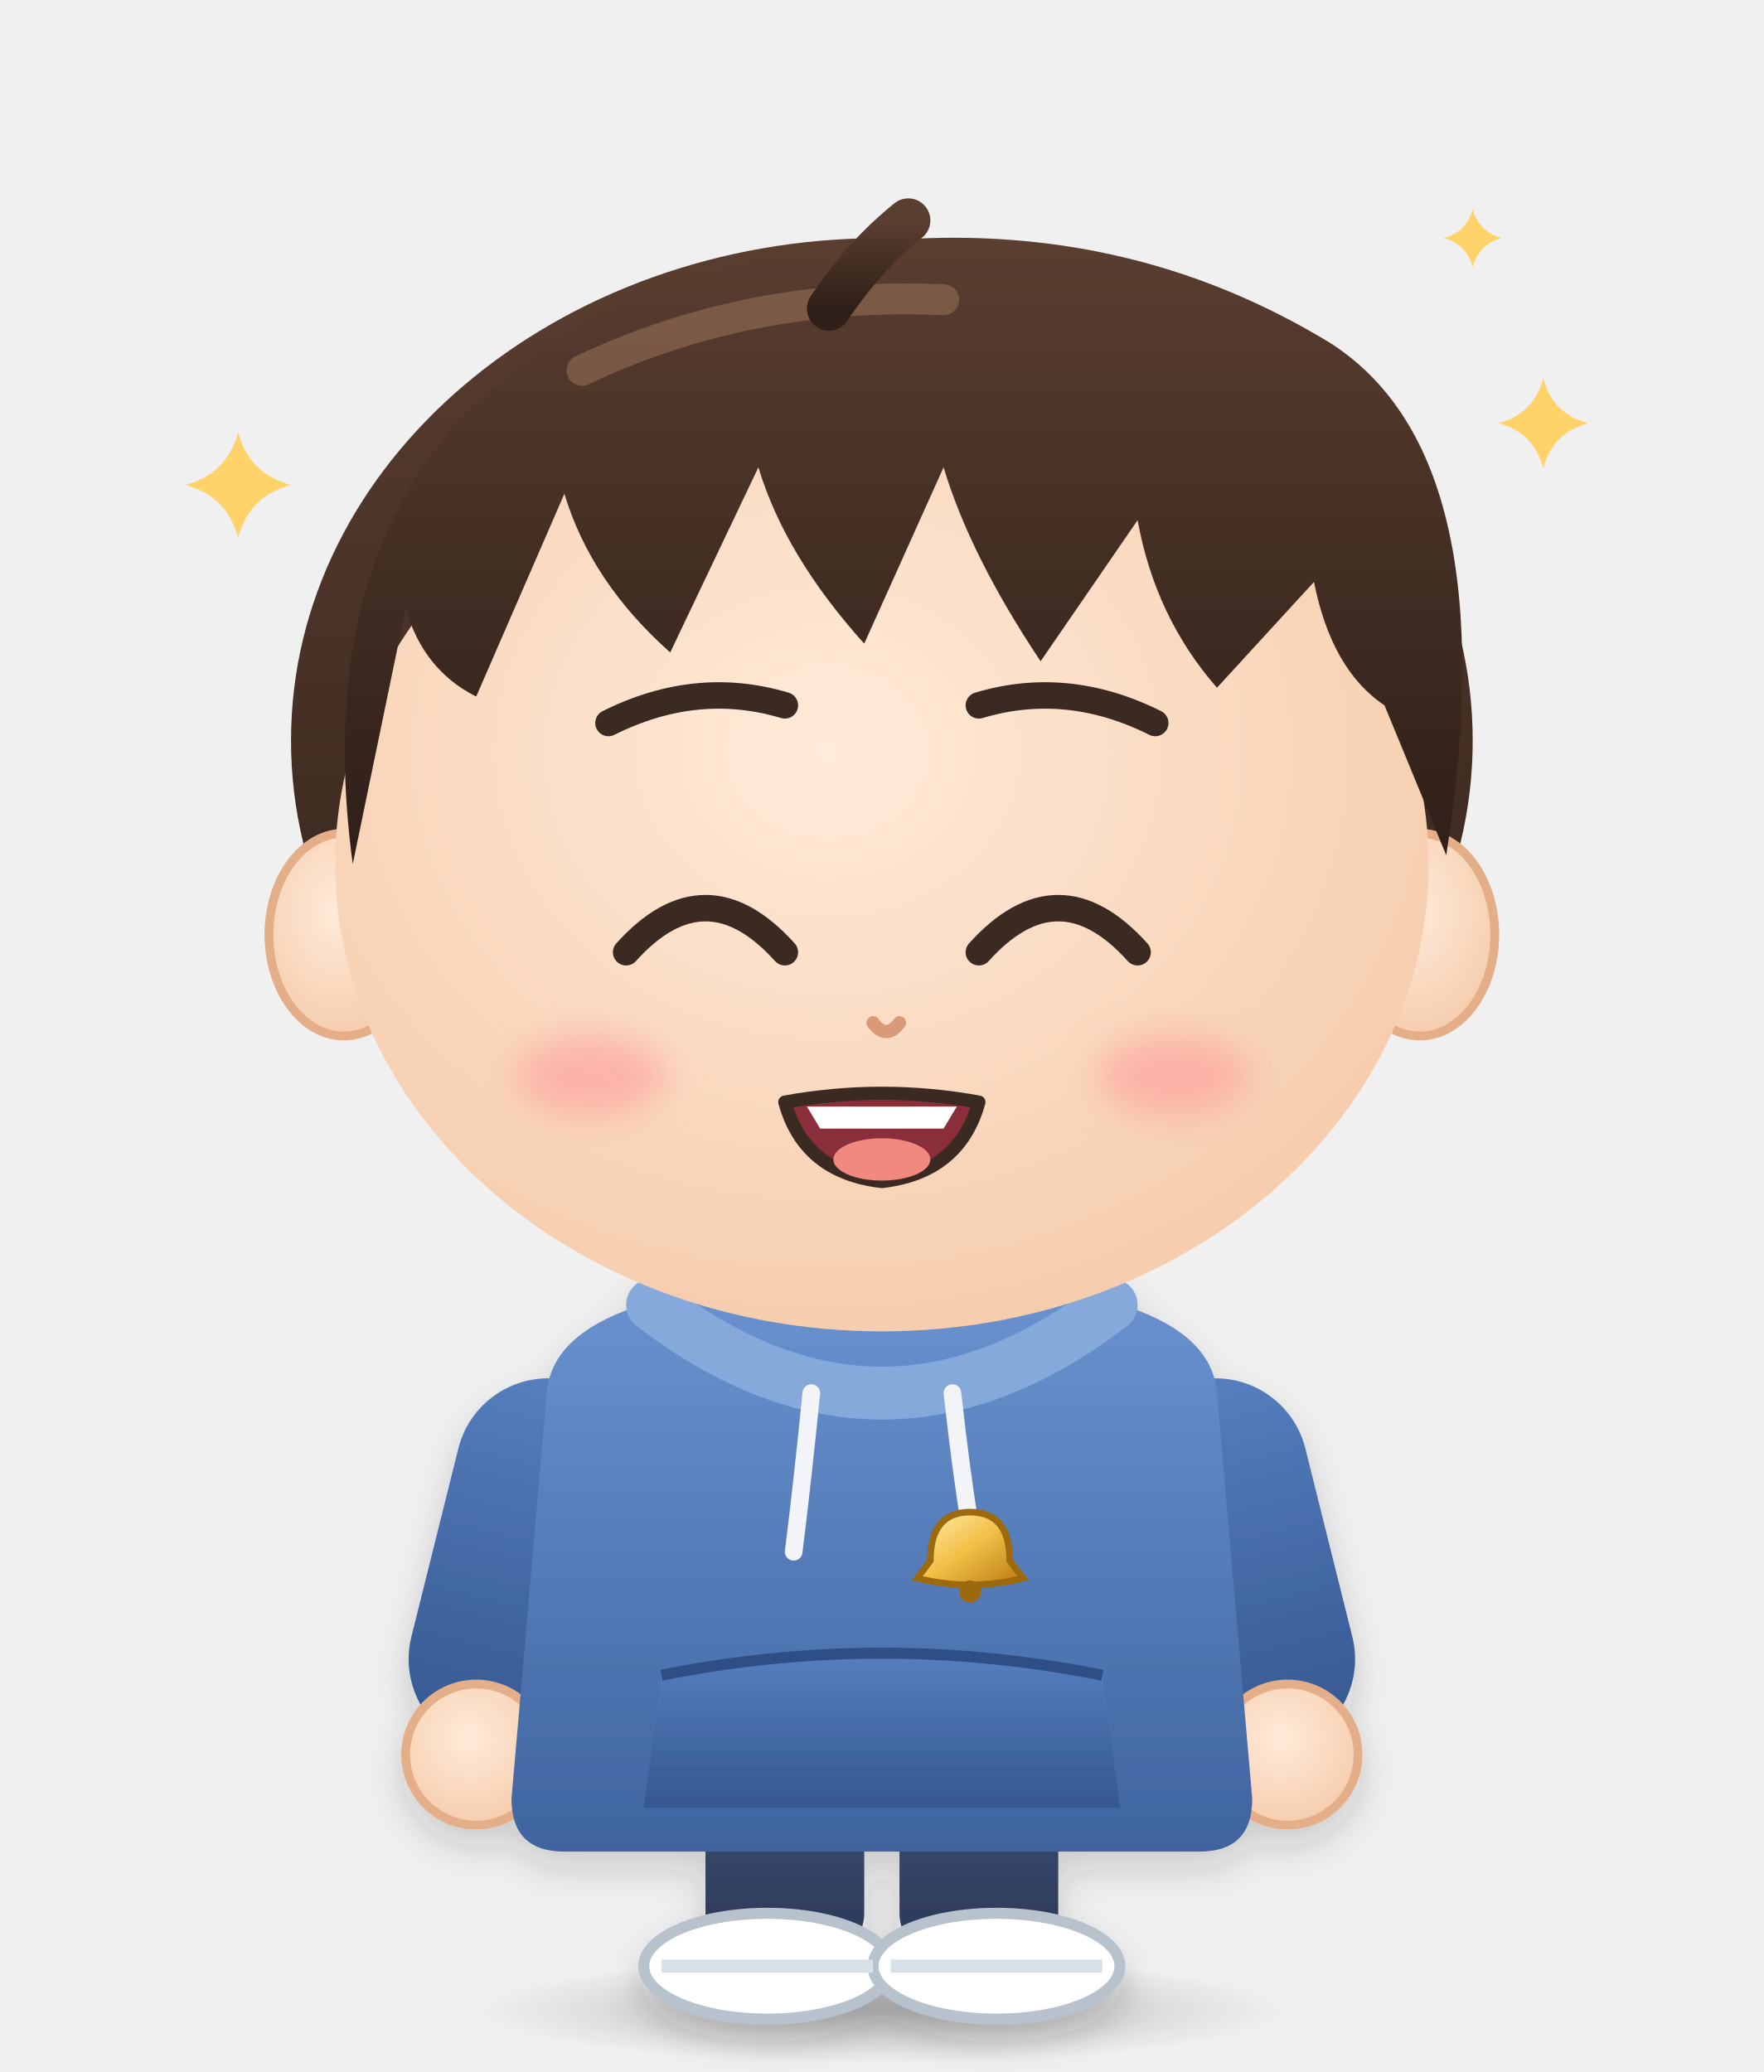
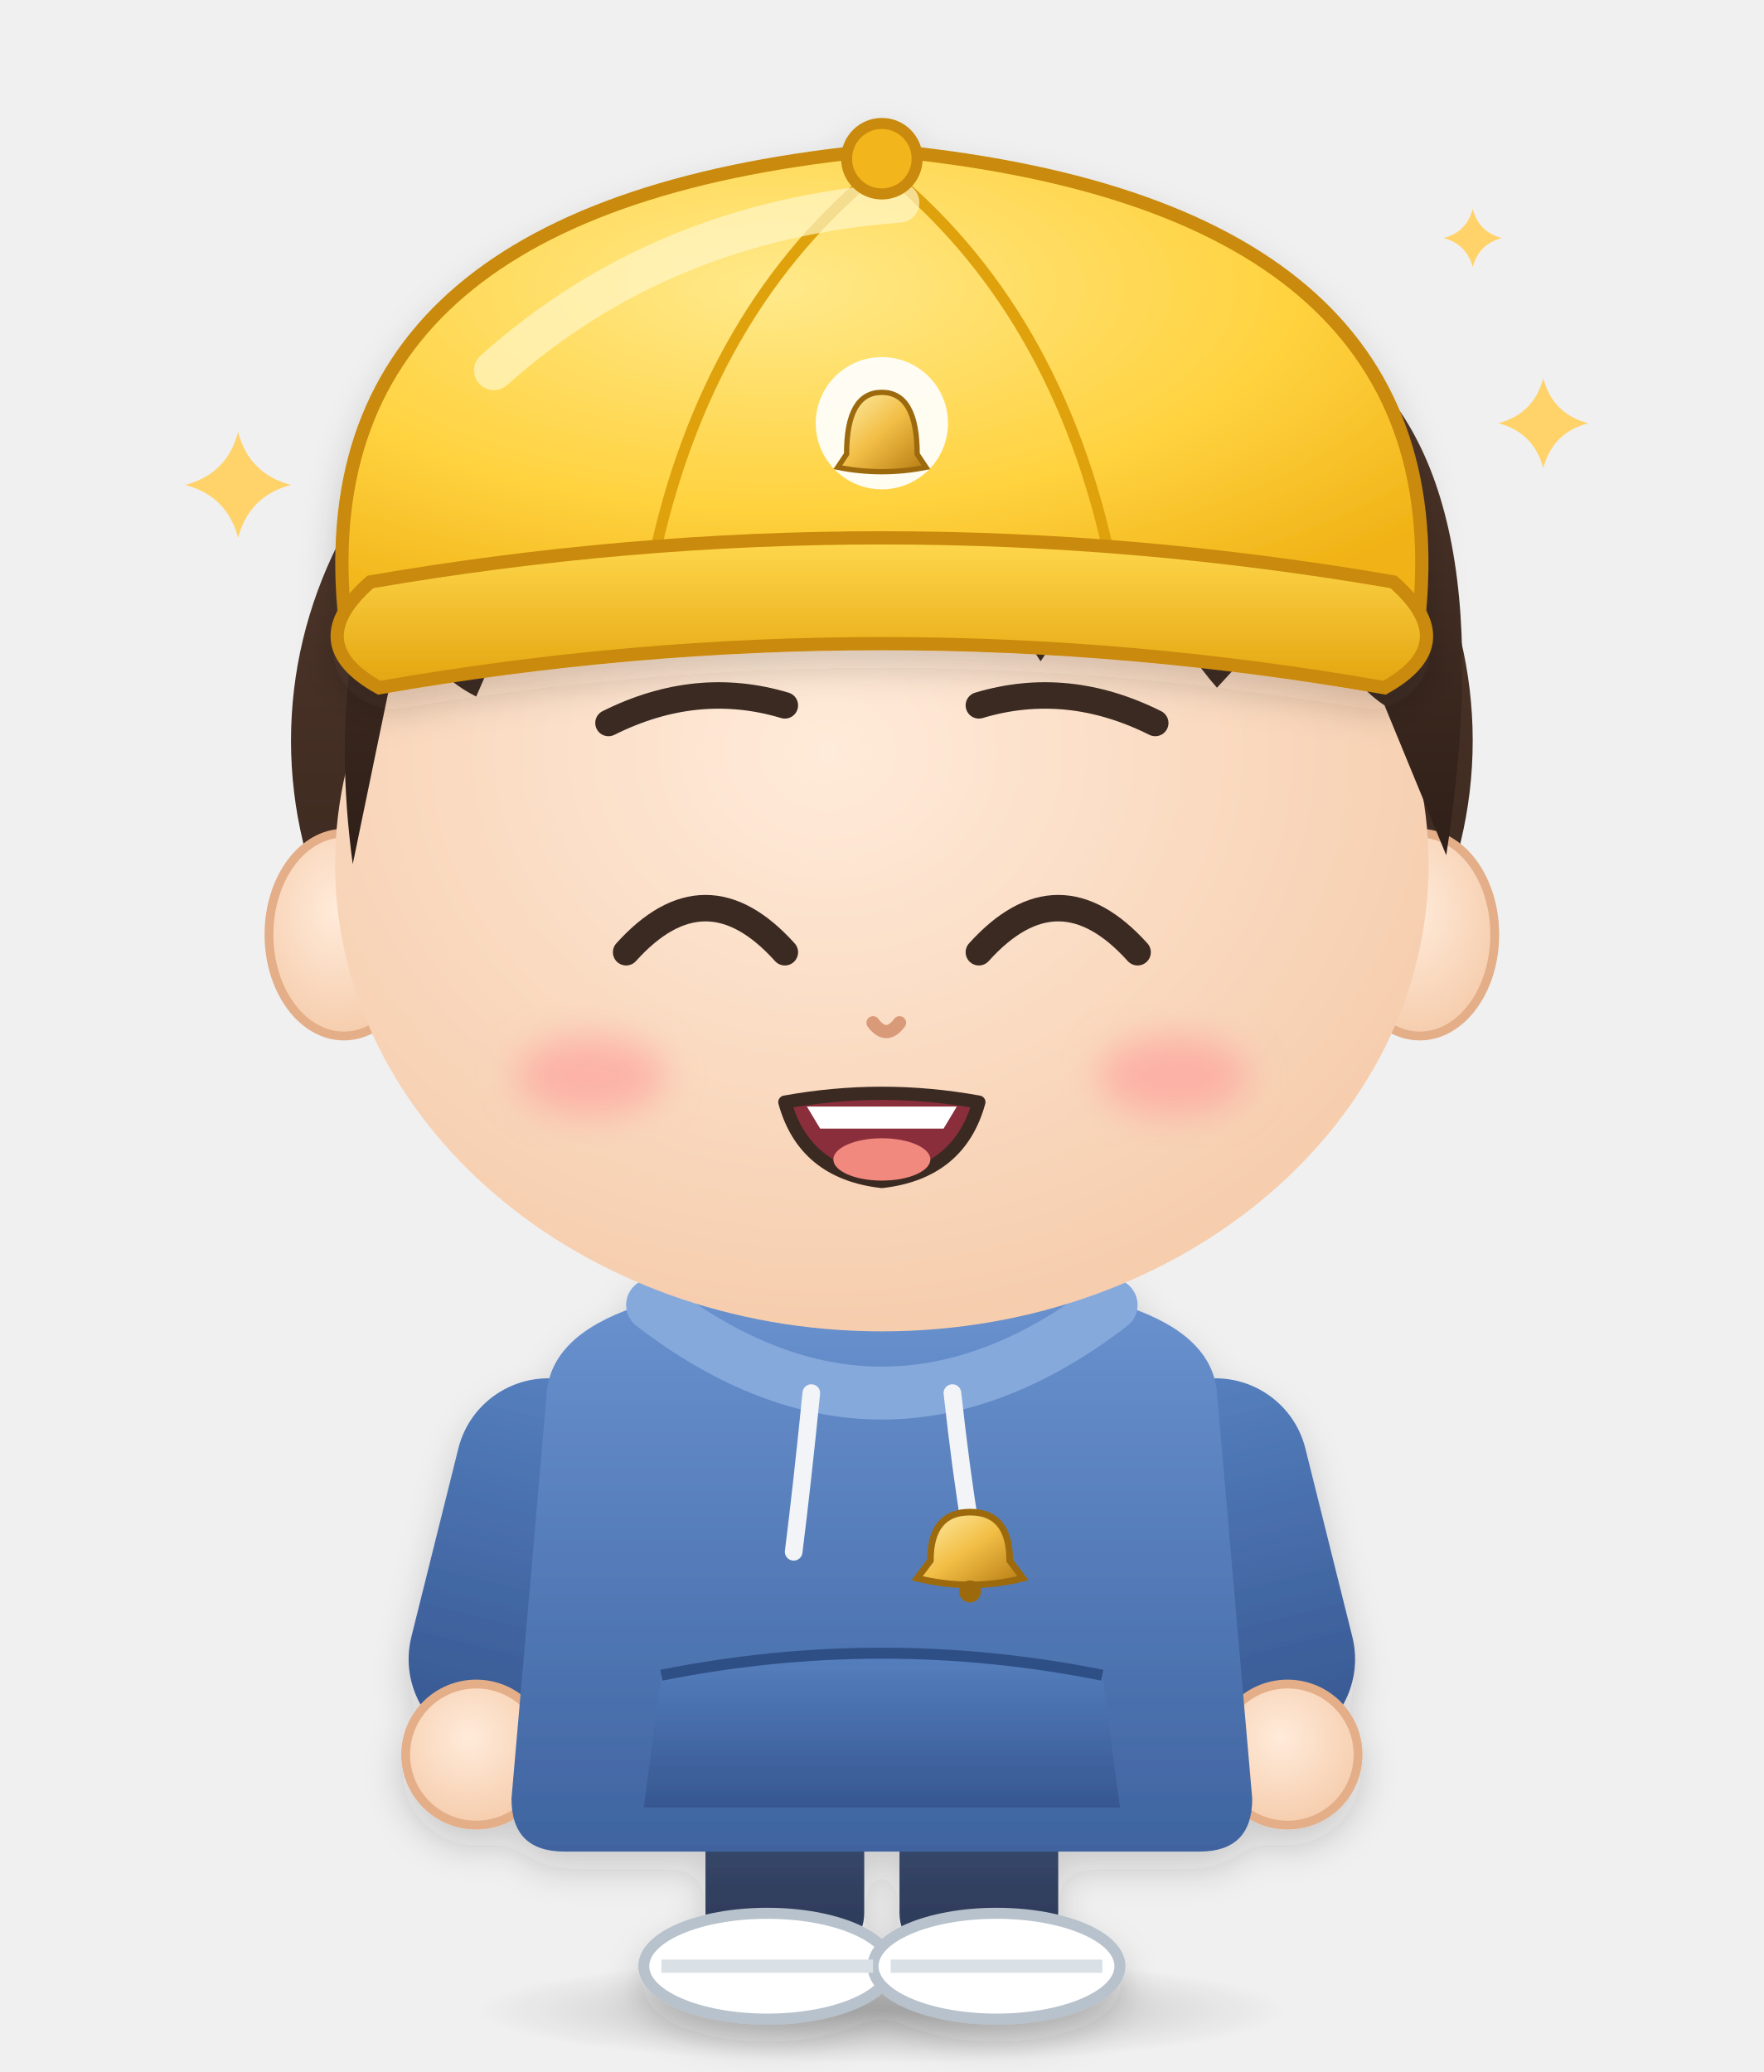
<svg xmlns="http://www.w3.org/2000/svg" viewBox="0 0 400 470" width="400" height="470">
  <defs>
    <radialGradient id="skin" cx="0.45" cy="0.38" r="0.75">
      <stop offset="0" stop-color="#FFEBDA" />
      <stop offset="1" stop-color="#F4C7A4" />
    </radialGradient>
    <linearGradient id="hair" x1="0" y1="0" x2="0" y2="1">
      <stop offset="0" stop-color="#5A3E30" />
      <stop offset="1" stop-color="#2E1F18" />
+     </linearGradient>
+     <radialGradient id="cap" cx="0.4" cy="0.3" r="0.8">
+       <stop offset="0" stop-color="#FFE98A" />
+       <stop offset="0.6" stop-color="#FFD23F" />
+       <stop offset="1" stop-color="#F0B215" />
+     </radialGradient>
+     <linearGradient id="brim" x1="0" y1="0" x2="0" y2="1">
+       <stop offset="0" stop-color="#FFD84D" />
+       <stop offset="1" stop-color="#E3A40E" />
    </linearGradient>
    <linearGradient id="hoodie" x1="0" y1="0" x2="0" y2="1">
      <stop offset="0" stop-color="#6A93D0" />
      <stop offset="1" stop-color="#3F64A0" />
    </linearGradient>
    <linearGradient id="hoodieDark" x1="0" y1="0" x2="0" y2="1">
      <stop offset="0" stop-color="#557FBE" />
      <stop offset="1" stop-color="#365791" />
    </linearGradient>
    <linearGradient id="jeans" x1="0" y1="0" x2="0" y2="1">
      <stop offset="0" stop-color="#3B4C70" />
      <stop offset="1" stop-color="#2A3754" />
    </linearGradient>
    <radialGradient id="iris" cx="0.5" cy="0.35" r="0.7">
      <stop offset="0" stop-color="#7A5038" />
      <stop offset="1" stop-color="#2B1B14" />
    </radialGradient>
    <linearGradient id="gold" x1="0" y1="0" x2="1" y2="1">
      <stop offset="0" stop-color="#FFF1B0" />
      <stop offset="0.5" stop-color="#F2BE45" />
      <stop offset="1" stop-color="#B57A12" />
    </linearGradient>
    <radialGradient id="ground" cx="0.5" cy="0.5" r="0.5">
      <stop offset="0" stop-color="#000" stop-opacity="0.25" />
      <stop offset="1" stop-color="#000" stop-opacity="0" />
    </radialGradient>
    <filter id="soft" x="-40%" y="-40%" width="180%" height="180%">
      <feGaussianBlur stdDeviation="4" />
    </filter>
    <filter id="shadow" x="-20%" y="-20%" width="140%" height="150%">
      <feDropShadow dx="0" dy="4" stdDeviation="4" flood-color="#2A2030" flood-opacity="0.18" />
    </filter>
  </defs>
  <ellipse cx="200" cy="456" rx="92" ry="12" fill="url(#ground)" />
  <g filter="url(#shadow)">
    <rect x="160" y="410" width="36" height="34" rx="10" fill="url(#jeans)" />
    <rect x="204" y="410" width="36" height="34" rx="10" fill="url(#jeans)" />
    <ellipse cx="174" cy="446" rx="28" ry="12" fill="#FFFFFF" stroke="#B8C2CC" stroke-width="2.5" />
    <ellipse cx="226" cy="446" rx="28" ry="12" fill="#FFFFFF" stroke="#B8C2CC" stroke-width="2.5" />
    <path d="M150 446 L198 446 M202 446 L250 446" stroke="#D9E0E6" stroke-width="3" />
    <rect x="98" y="312" width="42" height="86" rx="21" fill="url(#hoodieDark)" transform="rotate(14 119 355)" />
    <rect x="260" y="312" width="42" height="86" rx="21" fill="url(#hoodieDark)" transform="rotate(-14 281 355)" />
    <circle cx="108" cy="398" r="16" fill="url(#skin)" stroke="#E3AE88" stroke-width="2" />
    <circle cx="292" cy="398" r="16" fill="url(#skin)" stroke="#E3AE88" stroke-width="2" />
    <path d="M124 316 Q126 290 200 290 Q274 290 276 316 L284 408 Q284 420 272 420 L128 420 Q116 420 116 408 Z" fill="url(#hoodie)" />
    <path d="M150 380 Q200 370 250 380 L254 410 L146 410 Z" fill="url(#hoodieDark)" />
    <path d="M150 380 Q200 370 250 380" fill="none" stroke="#2F4F86" stroke-width="2.5" />
    <path d="M148 296 Q200 336 252 296" fill="none" stroke="#86A9DC" stroke-width="12" stroke-linecap="round" />
    <path d="M184 316 Q182 336 180 352" fill="none" stroke="#F2F4F7" stroke-width="4" stroke-linecap="round" />
    <path d="M216 316 Q218 334 220 346" fill="none" stroke="#F2F4F7" stroke-width="4" stroke-linecap="round" />
    <path d="M211 354 Q211 343 220 343 Q229 343 229 354 L232 358 Q220 361 208 358 Z" fill="url(#gold)" stroke="#9C6A10" stroke-width="1.5" />
    <circle cx="220" cy="361" r="2.5" fill="#9C6A10" />
  </g>
  <rect x="186" y="282" width="28" height="18" rx="6" fill="#EDB993" />
  <ellipse cx="200" cy="168" rx="134" ry="114" fill="url(#hair)" />
  <ellipse cx="78" cy="212" rx="17" ry="23" fill="url(#skin)" stroke="#E3AE88" stroke-width="2" />
  <ellipse cx="322" cy="212" rx="17" ry="23" fill="url(#skin)" stroke="#E3AE88" stroke-width="2" />
  <ellipse cx="200" cy="196" rx="124" ry="106" fill="url(#skin)" />
  <path d="M80 196 Q66 92 160 62 Q240 40 302 78 Q342 104 328 194 L314 160 Q302 152 298 132            L276 156 Q262 140 258 118 L236 150 Q220 126 214 106 L196 146 Q178 126 172 106            L152 148 Q134 132 128 112 L108 158 Q96 152 92 138 Z" fill="url(#hair)" />
-   <path d="M132 84 Q170 66 214 68" fill="none" stroke="#8A6650" stroke-width="7" stroke-linecap="round" opacity="0.7" />
-   <path d="M188 70 Q196 58 206 50" fill="none" stroke="url(#hair)" stroke-width="10" stroke-linecap="round" />
+   <g filter="url(#shadow)">
+     <path d="M78 138 Q70 46 200 34 Q330 46 322 138 Q200 118 78 138 Z" fill="url(#cap)" stroke="#C98A0A" stroke-width="3" />
+     <path d="M200 38 Q160 70 148 128 M200 38 Q240 70 252 128" fill="none" stroke="#DFA20F" stroke-width="2.5" />
+     <path d="M112 84 Q150 50 204 46" fill="none" stroke="#FFF6C8" stroke-width="9" stroke-linecap="round" opacity="0.7" />
+     <circle cx="200" cy="36" r="8" fill="#F2B51C" stroke="#C98A0A" stroke-width="2.5" />
+     <circle cx="200" cy="96" r="15" fill="#FFFFFF" opacity="0.92" />
+     <path d="M192 103 Q192 89 200 89 Q208 89 208 103 L210 106 Q200 108 190 106 Z" fill="url(#gold)" stroke="#9C6A10" stroke-width="1.2" />
+     <path d="M84 132 Q200 112 316 132 Q332 146 314 156 Q200 136 86 156 Q68 146 84 132 Z" fill="url(#brim)" stroke="#C98A0A" stroke-width="3" />
+   </g>
  <path d="M198 232 Q201 236 204 232" fill="none" stroke="#D89A78" stroke-width="3" stroke-linecap="round" />
  <ellipse cx="134" cy="244" rx="17" ry="9" fill="#FF9A9A" opacity="0.6" filter="url(#soft)" />
  <ellipse cx="266" cy="244" rx="17" ry="9" fill="#FF9A9A" opacity="0.6" filter="url(#soft)" />
  <path d="M0 -12 Q2.5 -2.5 12 0 Q2.5 2.5 0 12 Q-2.5 2.5 -12 0 Q-2.5 -2.5 0 -12 Z" fill="#FFD36A" transform="translate(54 110) scale(1.0)" />
  <path d="M0 -12 Q2.5 -2.5 12 0 Q2.5 2.5 0 12 Q-2.5 2.5 -12 0 Q-2.5 -2.5 0 -12 Z" fill="#FFD36A" transform="translate(350 96) scale(0.85)" />
  <path d="M0 -12 Q2.5 -2.5 12 0 Q2.5 2.5 0 12 Q-2.5 2.5 -12 0 Q-2.5 -2.5 0 -12 Z" fill="#FFD36A" transform="translate(334 54) scale(0.55)" />
  <path d="M138 164 Q158 154 178 160" fill="none" stroke="#3A2A22" stroke-width="6" stroke-linecap="round" stroke-linejoin="round" />
  <path d="M222 160 Q242 154 262 164" fill="none" stroke="#3A2A22" stroke-width="6" stroke-linecap="round" stroke-linejoin="round" />
  <path d="M142 216 Q160 196 178 216" fill="none" stroke="#3A2A22" stroke-width="6" stroke-linecap="round" stroke-linejoin="round" />
  <path d="M222 216 Q240 196 258 216" fill="none" stroke="#3A2A22" stroke-width="6" stroke-linecap="round" stroke-linejoin="round" />
  <path d="M178 250 Q200 246 222 250 Q217.6 266 200 268 Q182.4 266 178 250 Z" fill="#8B2E3B" stroke="#3A2A22" stroke-width="3" stroke-linejoin="round" />
  <ellipse cx="200" cy="263" rx="11.0" ry="4.8" fill="#F2897F" />
  <path d="M183 251 L217 251 L214 256 L186 256 Z" fill="#FFFFFF" />
</svg>
